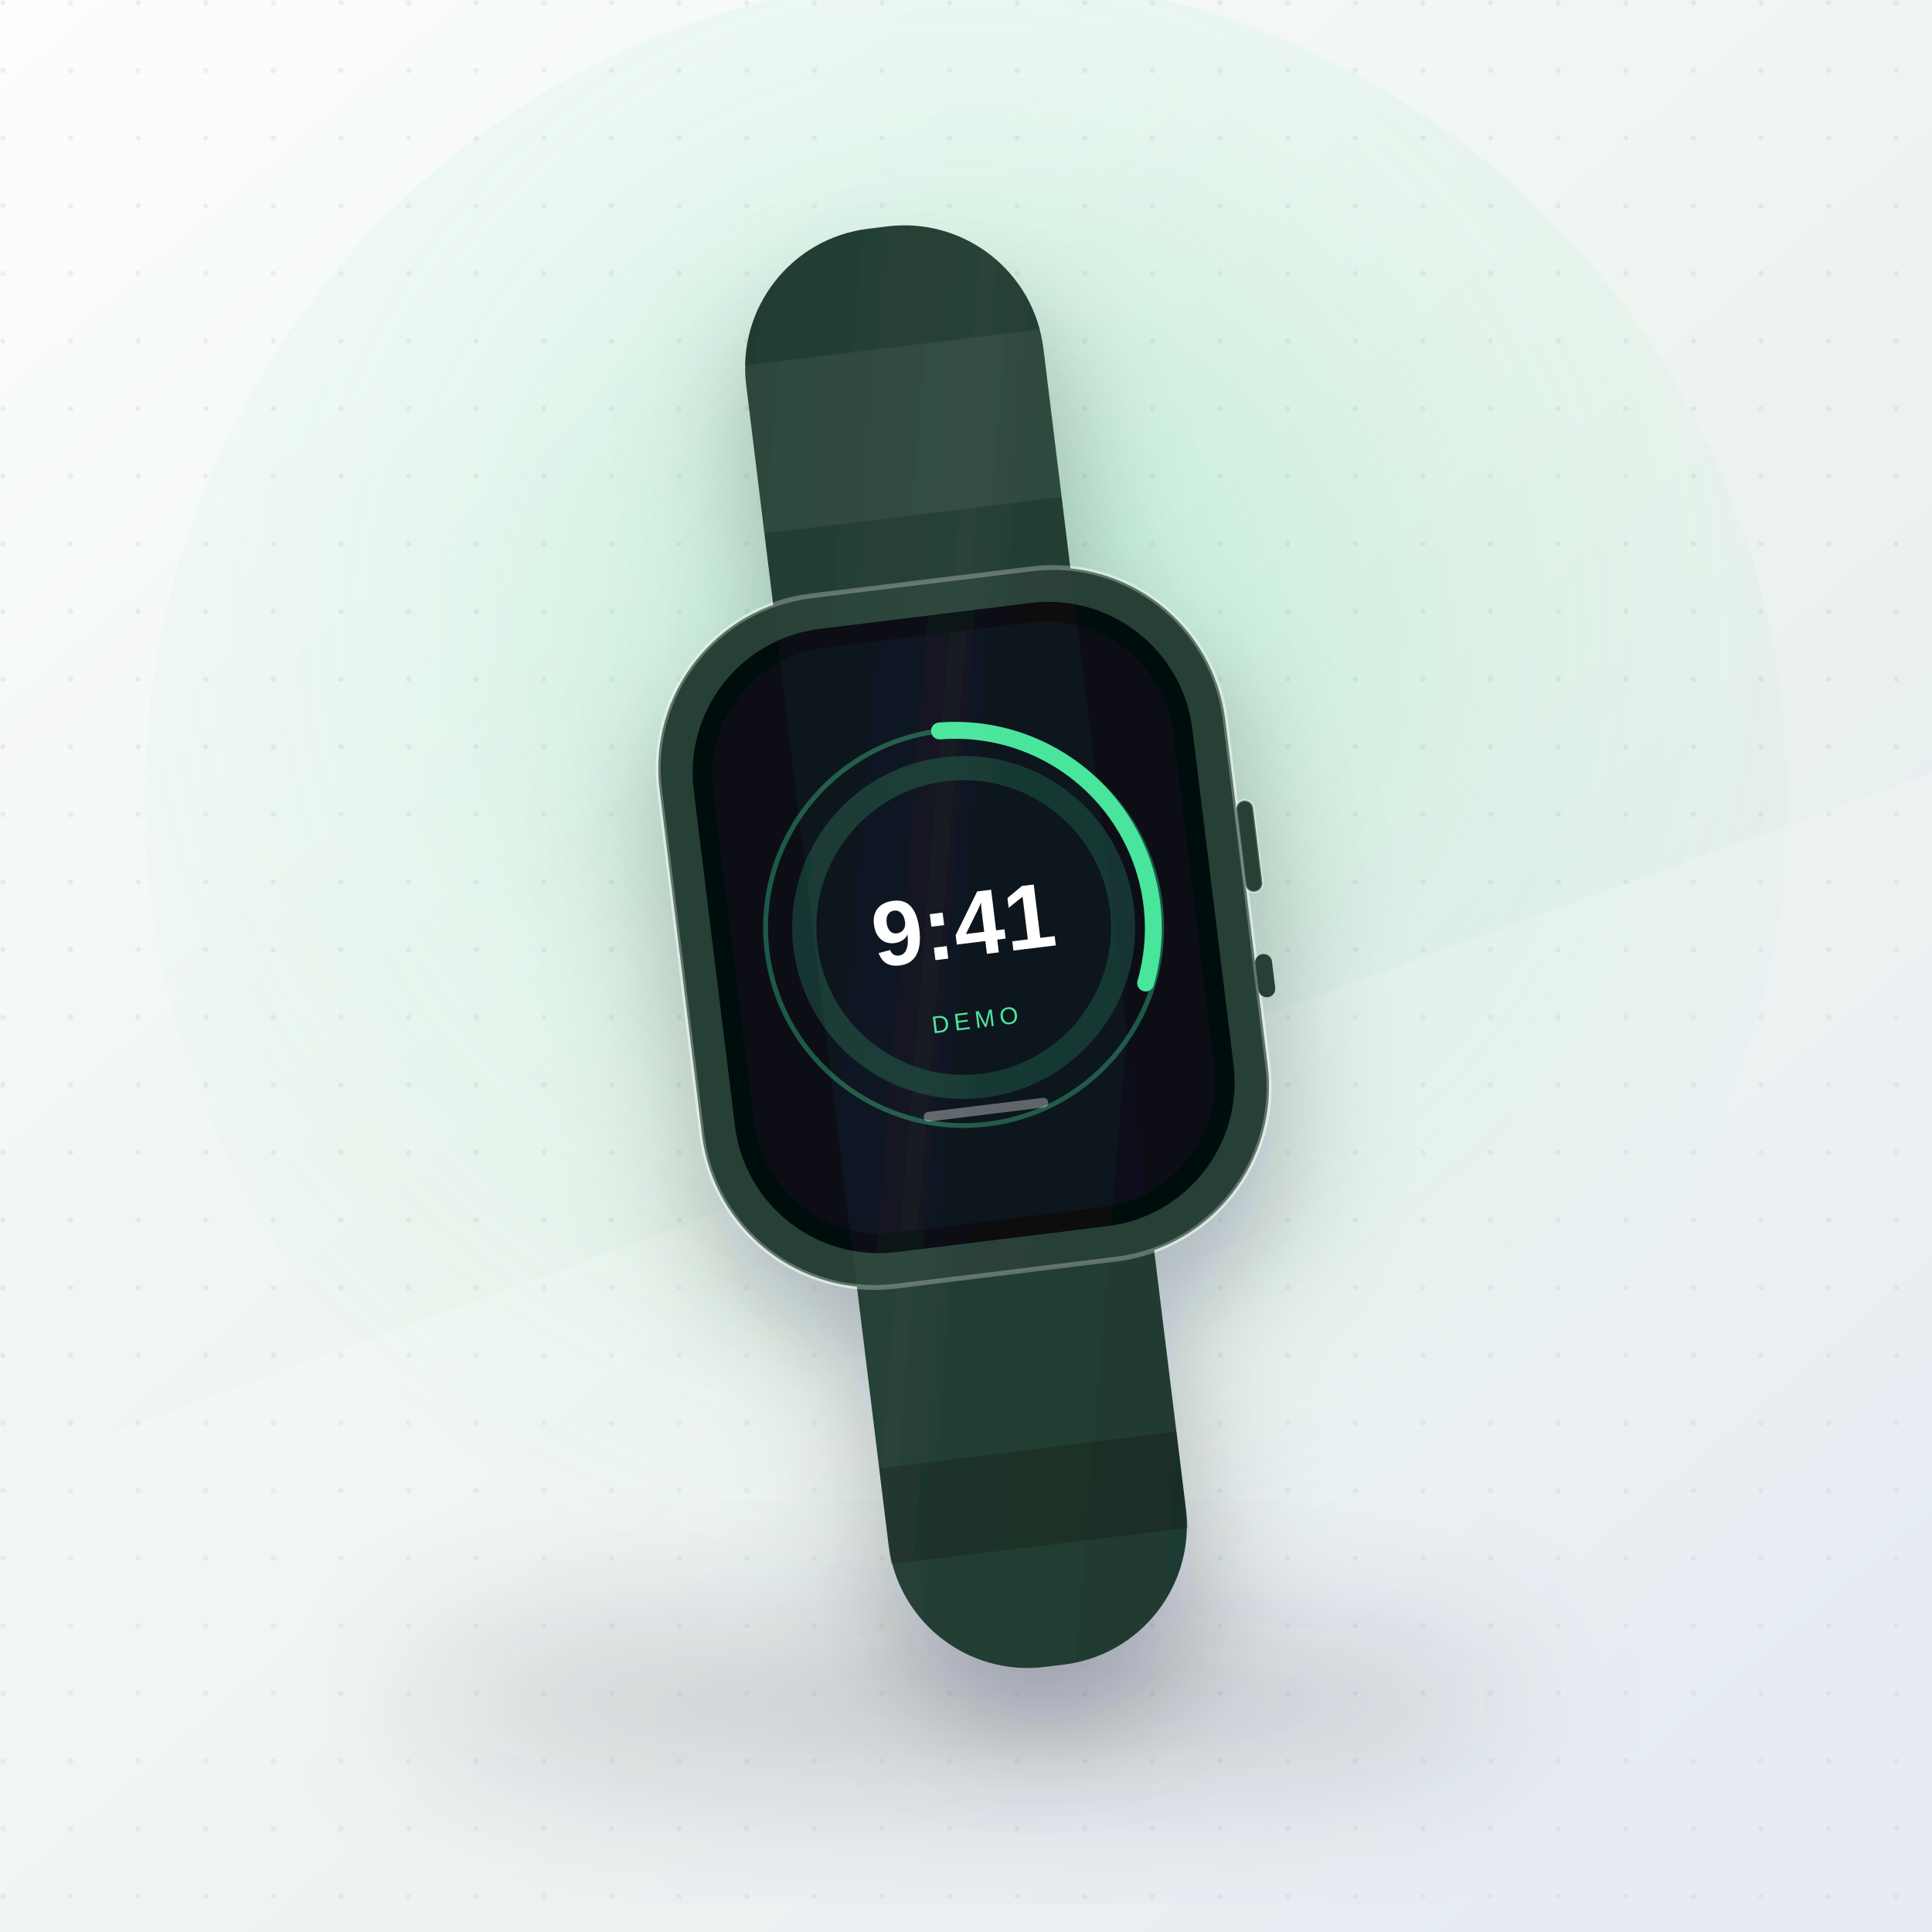
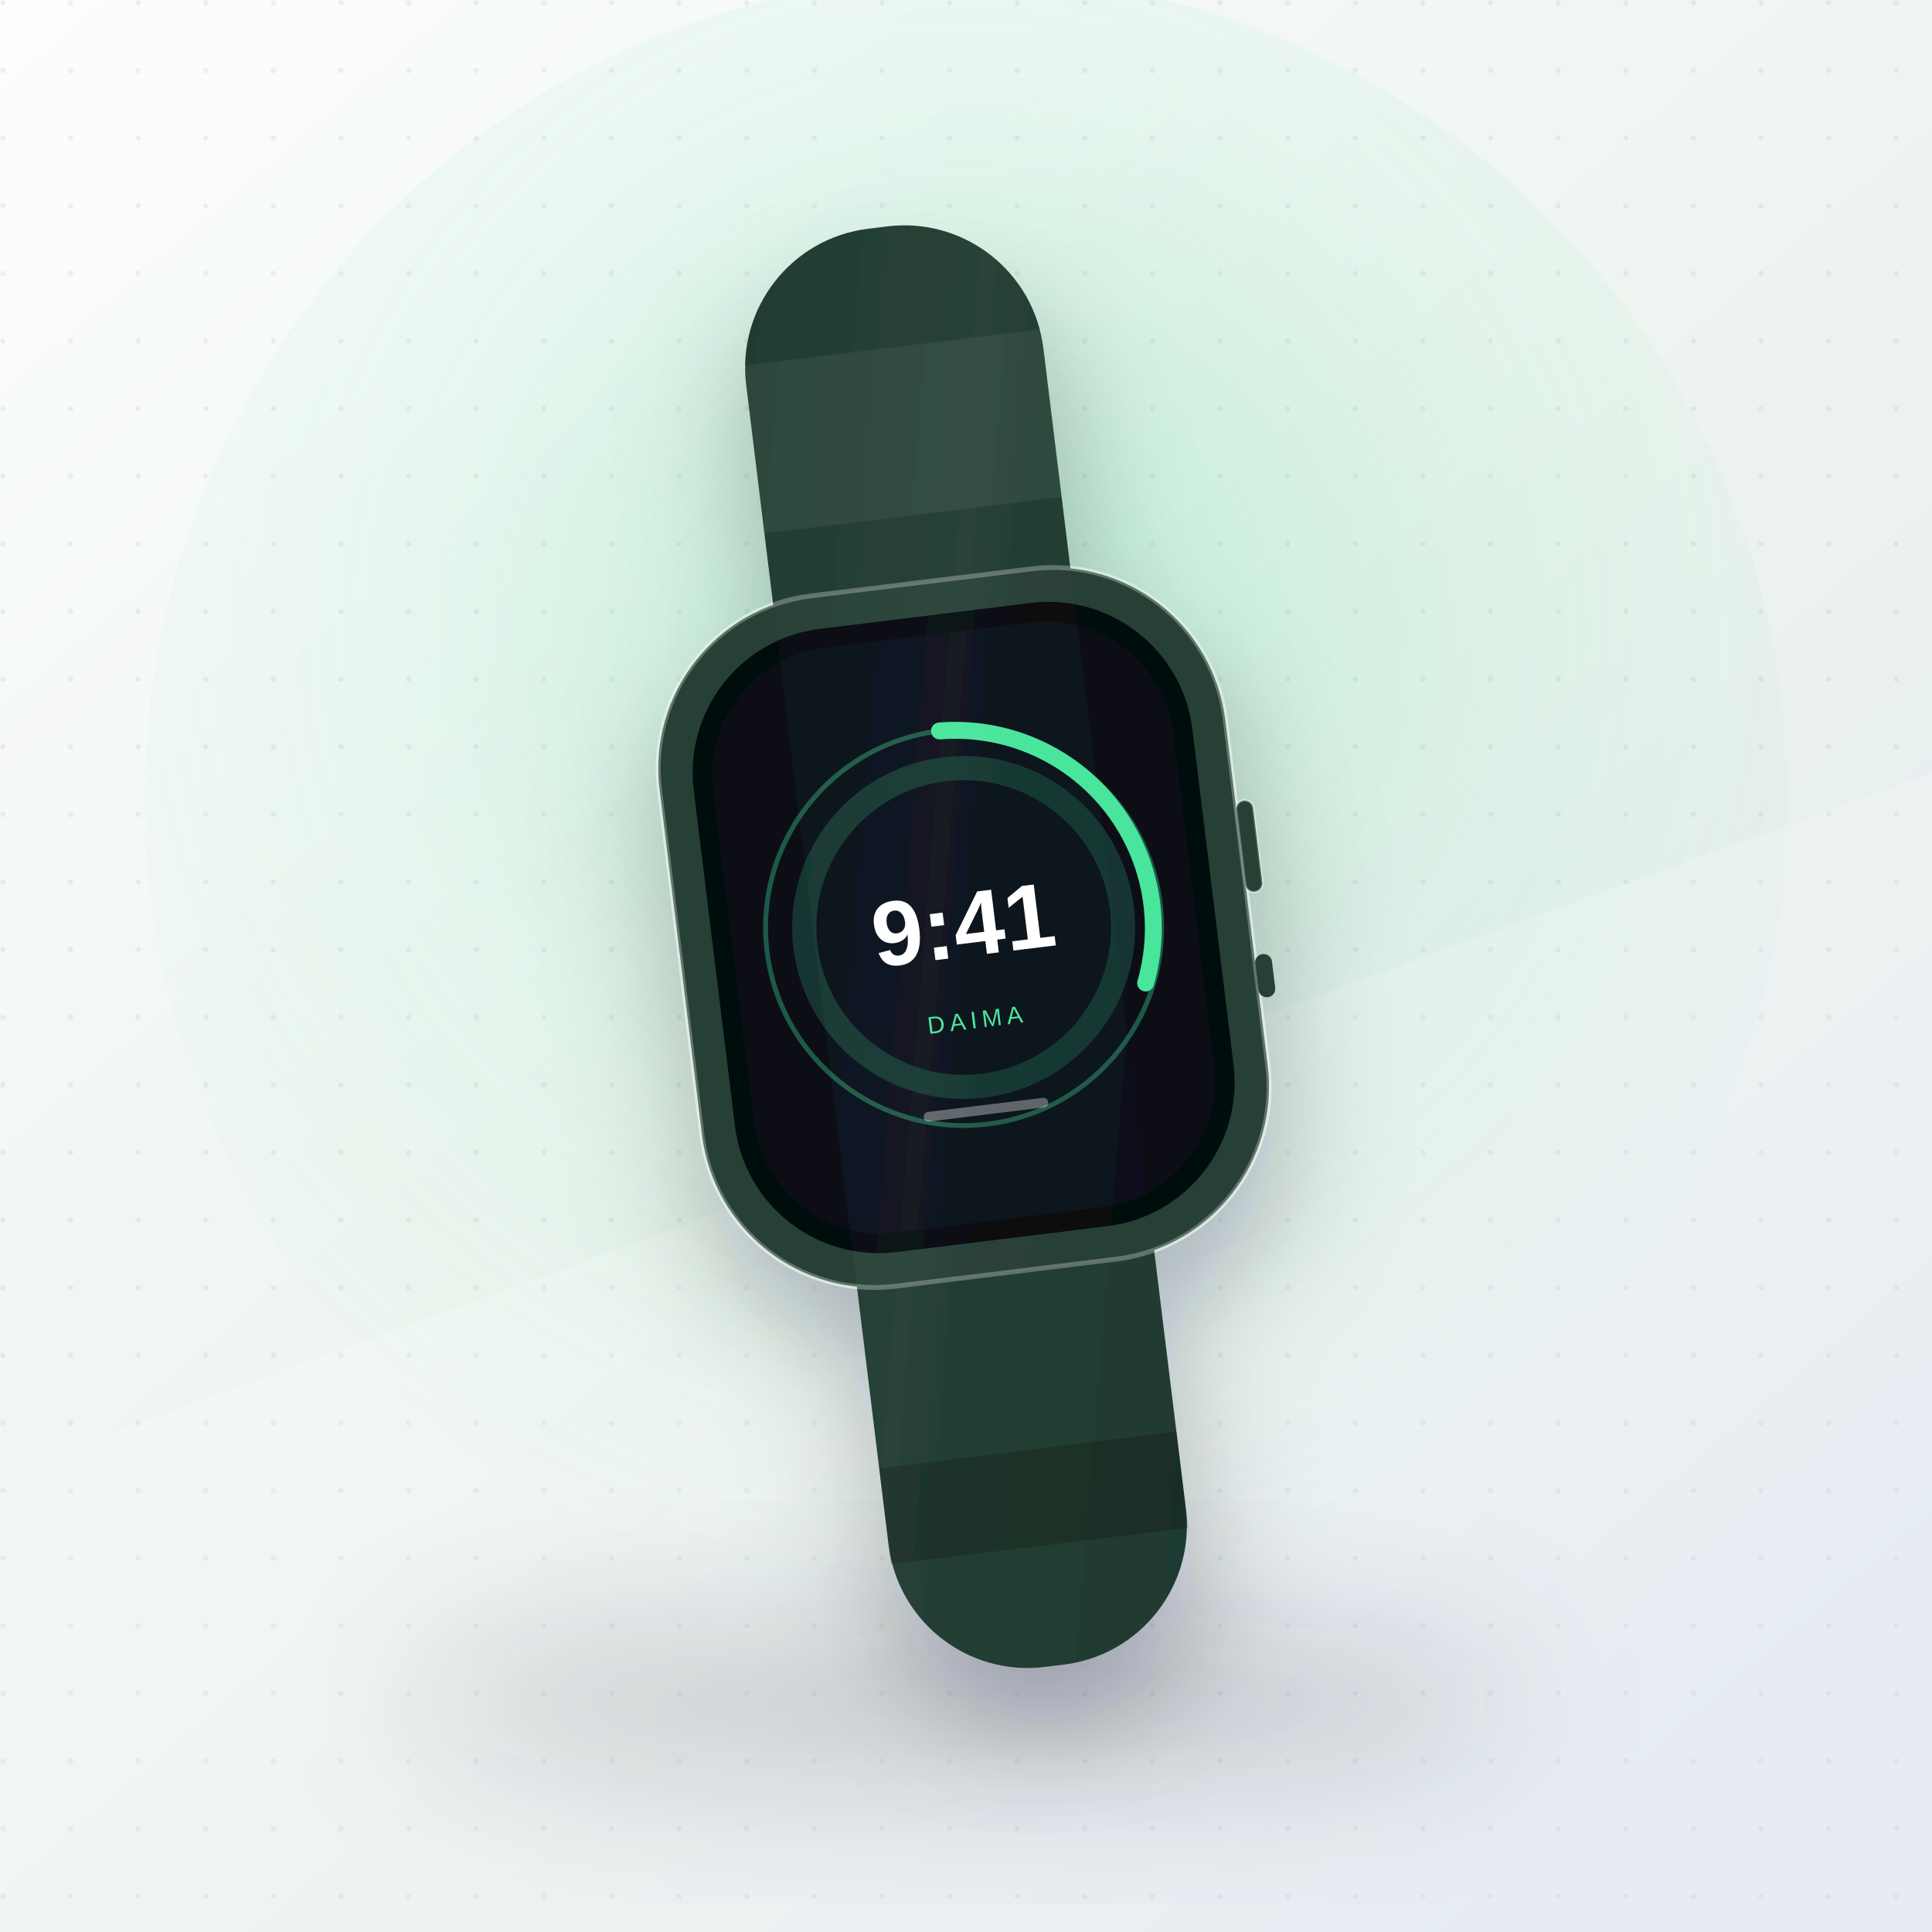
- <svg xmlns="http://www.w3.org/2000/svg" viewBox="0 0 800 800" width="800" height="800" role="img" aria-label="Illustrative product render — demonstration catalogue">
+ <svg xmlns="http://www.w3.org/2000/svg" viewBox="0 0 800 800" width="800" height="800" role="img" aria-label="Product image from the Daima Communications catalogue">
  <defs>
    <linearGradient id="aoraimowatch-bg" x1="0" y1="0" x2=".85" y2="1">
      <stop offset="0" stop-color="#fcfdff" />
      <stop offset=".55" stop-color="#edf4ef" />
      <stop offset="1" stop-color="#e2e8f2" />
    </linearGradient>
    <radialGradient id="aoraimowatch-glow" cx="50%" cy="40%" r="60%">
      <stop offset="0" stop-color="#42d68f" stop-opacity=".30" />
      <stop offset=".55" stop-color="#42d68f" stop-opacity=".08" />
      <stop offset="1" stop-color="#42d68f" stop-opacity="0" />
    </radialGradient>
    <pattern id="aoraimowatch-dots" width="28" height="28" patternUnits="userSpaceOnUse">
      <circle cx="1.2" cy="1.2" r="1.1" fill="#0a1020" opacity=".06" />
    </pattern>
    <filter id="aoraimowatch-sh" x="-60%" y="-60%" width="220%" height="220%">
      <feDropShadow dx="0" dy="26" stdDeviation="24" flood-color="#081020" flood-opacity=".26" />
    </filter>
    <filter id="aoraimowatch-sh-soft" x="-60%" y="-60%" width="220%" height="220%">
      <feDropShadow dx="0" dy="14" stdDeviation="18" flood-color="#081020" flood-opacity=".18" />
    </filter>
    <filter id="aoraimowatch-blur" x="-60%" y="-60%" width="220%" height="220%">
      <feGaussianBlur stdDeviation="30" />
    </filter>
    <filter id="aoraimowatch-blur-s" x="-60%" y="-60%" width="220%" height="220%">
      <feGaussianBlur stdDeviation="8" />
    </filter>
    <linearGradient id="aoraimowatch-sweep" x1="0" y1="0" x2="1" y2="1">
      <stop offset="0" stop-color="#ffffff" stop-opacity=".0" />
      <stop offset=".45" stop-color="#ffffff" stop-opacity=".55" />
      <stop offset=".55" stop-color="#ffffff" stop-opacity=".16" />
      <stop offset="1" stop-color="#ffffff" stop-opacity="0" />
    </linearGradient>
  </defs>
  <defs>
    <linearGradient id="aoraimowatch-body" x1="0" y1="0" x2="1" y2="1">
      <stop offset="0" stop-color="#454e60" />
      <stop offset=".42" stop-color="#222937" />
      <stop offset=".62" stop-color="#343d4e" />
      <stop offset="1" stop-color="#222937" />
    </linearGradient>
    <linearGradient id="aoraimowatch-frame" x1="0" y1="0" x2="0" y2="1">
      <stop offset="0" stop-color="#454e60" />
      <stop offset=".08" stop-color="#343d4e" />
      <stop offset=".5" stop-color="#222937" />
      <stop offset=".92" stop-color="#343d4e" />
      <stop offset="1" stop-color="#454e60" />
    </linearGradient>
    <linearGradient id="aoraimowatch-screen" x1="0" y1="0" x2="1" y2="1">
      <stop offset="0" stop-color="#10296b" />
      <stop offset=".55" stop-color="#6d3ff0" />
      <stop offset="1" stop-color="#04a6c8" />
    </linearGradient>
    <radialGradient id="aoraimowatch-sglow" cx="30%" cy="24%" r="72%">
      <stop offset="0" stop-color="#8fd8ff" stop-opacity=".9" />
      <stop offset=".5" stop-color="#3f7dff" stop-opacity=".28" />
      <stop offset="1" stop-color="#0a1030" stop-opacity="0" />
    </radialGradient>
    <linearGradient id="aoraimowatch-edge" x1="0" y1="0" x2="1" y2="0">
      <stop offset="0" stop-color="#ffffff" stop-opacity=".55" />
      <stop offset=".18" stop-color="#ffffff" stop-opacity=".05" />
      <stop offset=".82" stop-color="#ffffff" stop-opacity=".03" />
      <stop offset="1" stop-color="#ffffff" stop-opacity=".42" />
    </linearGradient>
    <linearGradient id="aoraimowatch-lens" x1="0" y1="0" x2="1" y2="1">
      <stop offset="0" stop-color="#3f4a5e" />
      <stop offset=".45" stop-color="#10151f" />
      <stop offset="1" stop-color="#03050a" />
    </linearGradient>
    <clipPath id="aoraimowatch-scrclip">
      <rect x="16" y="16" width="268" height="578" rx="34" />
    </clipPath>
  </defs>
  <rect width="800" height="800" fill="url(#aoraimowatch-bg)" />
  <rect width="800" height="800" fill="url(#aoraimowatch-dots)" />
  <circle cx="400" cy="330" r="340" fill="url(#aoraimowatch-glow)" />
  <ellipse cx="400" cy="705" rx="230" ry="38" fill="#0a1020" opacity=".18" filter="url(#aoraimowatch-blur)" />
  <path d="M0 610 L800 320 L800 800 L0 800 Z" fill="#ffffff" opacity=".16" />
  <g transform="translate(400 392) rotate(-7)" filter="url(#aoraimowatch-sh)">
    <rect x="-62" y="-300" width="124" height="600" rx="58" fill="#1f3a30" />
    <path d="M-62 -250 L62 -250 L62 -180 L-62 -180 Z" fill="#ffffff" opacity=".06" />
    <path d="M-62 210 L62 210 L62 250 L-62 250 Z" fill="#000" opacity=".2" />
    <g>
      <rect x="-118" y="-152" width="236" height="288" rx="72" fill="#263f35" stroke="#ffffff" stroke-opacity=".28" stroke-width="2" />
      <rect x="-104" y="-138" width="208" height="260" rx="60" fill="#05080e" />
      <rect x="-96" y="-130" width="192" height="244" rx="53" fill="#081019" />
      <circle cx="0" cy="-8" r="82" fill="none" stroke="#48e59c" stroke-opacity=".35" stroke-width="2" />
      <circle cx="0" cy="-8" r="66" fill="none" stroke="#48e59c" stroke-opacity=".18" stroke-width="10" />
      <path d="M0 -90 A82 82 0 0 1 72 24" fill="none" stroke="#48e59c" stroke-width="7" stroke-linecap="round" />
      <text x="0" y="4" text-anchor="middle" fill="#ffffff" font-family="Segoe UI, Arial" font-size="38" font-weight="600">9:41</text>
-       <text x="0" y="34" text-anchor="middle" fill="#48e59c" font-family="Segoe UI, Arial" font-size="10" letter-spacing="2">DEMO</text>
+       <text x="0" y="34" text-anchor="middle" fill="#48e59c" font-family="Segoe UI, Arial" font-size="10" letter-spacing="2">DAIMA</text>
      <rect x="-26" y="66" width="52" height="4" rx="2" fill="#ffffff" opacity=".35" />
      <rect x="118" y="-46" width="7" height="38" rx="3.5" fill="#263f35" stroke="#ffffff" stroke-opacity=".2" />
      <rect x="118" y="18" width="7" height="18" rx="3.5" fill="#263f35" />
    </g>
    <rect x="-62" y="-300" width="124" height="600" rx="58" fill="url(#aoraimowatch-sweep)" opacity=".08" />
  </g>
</svg>
